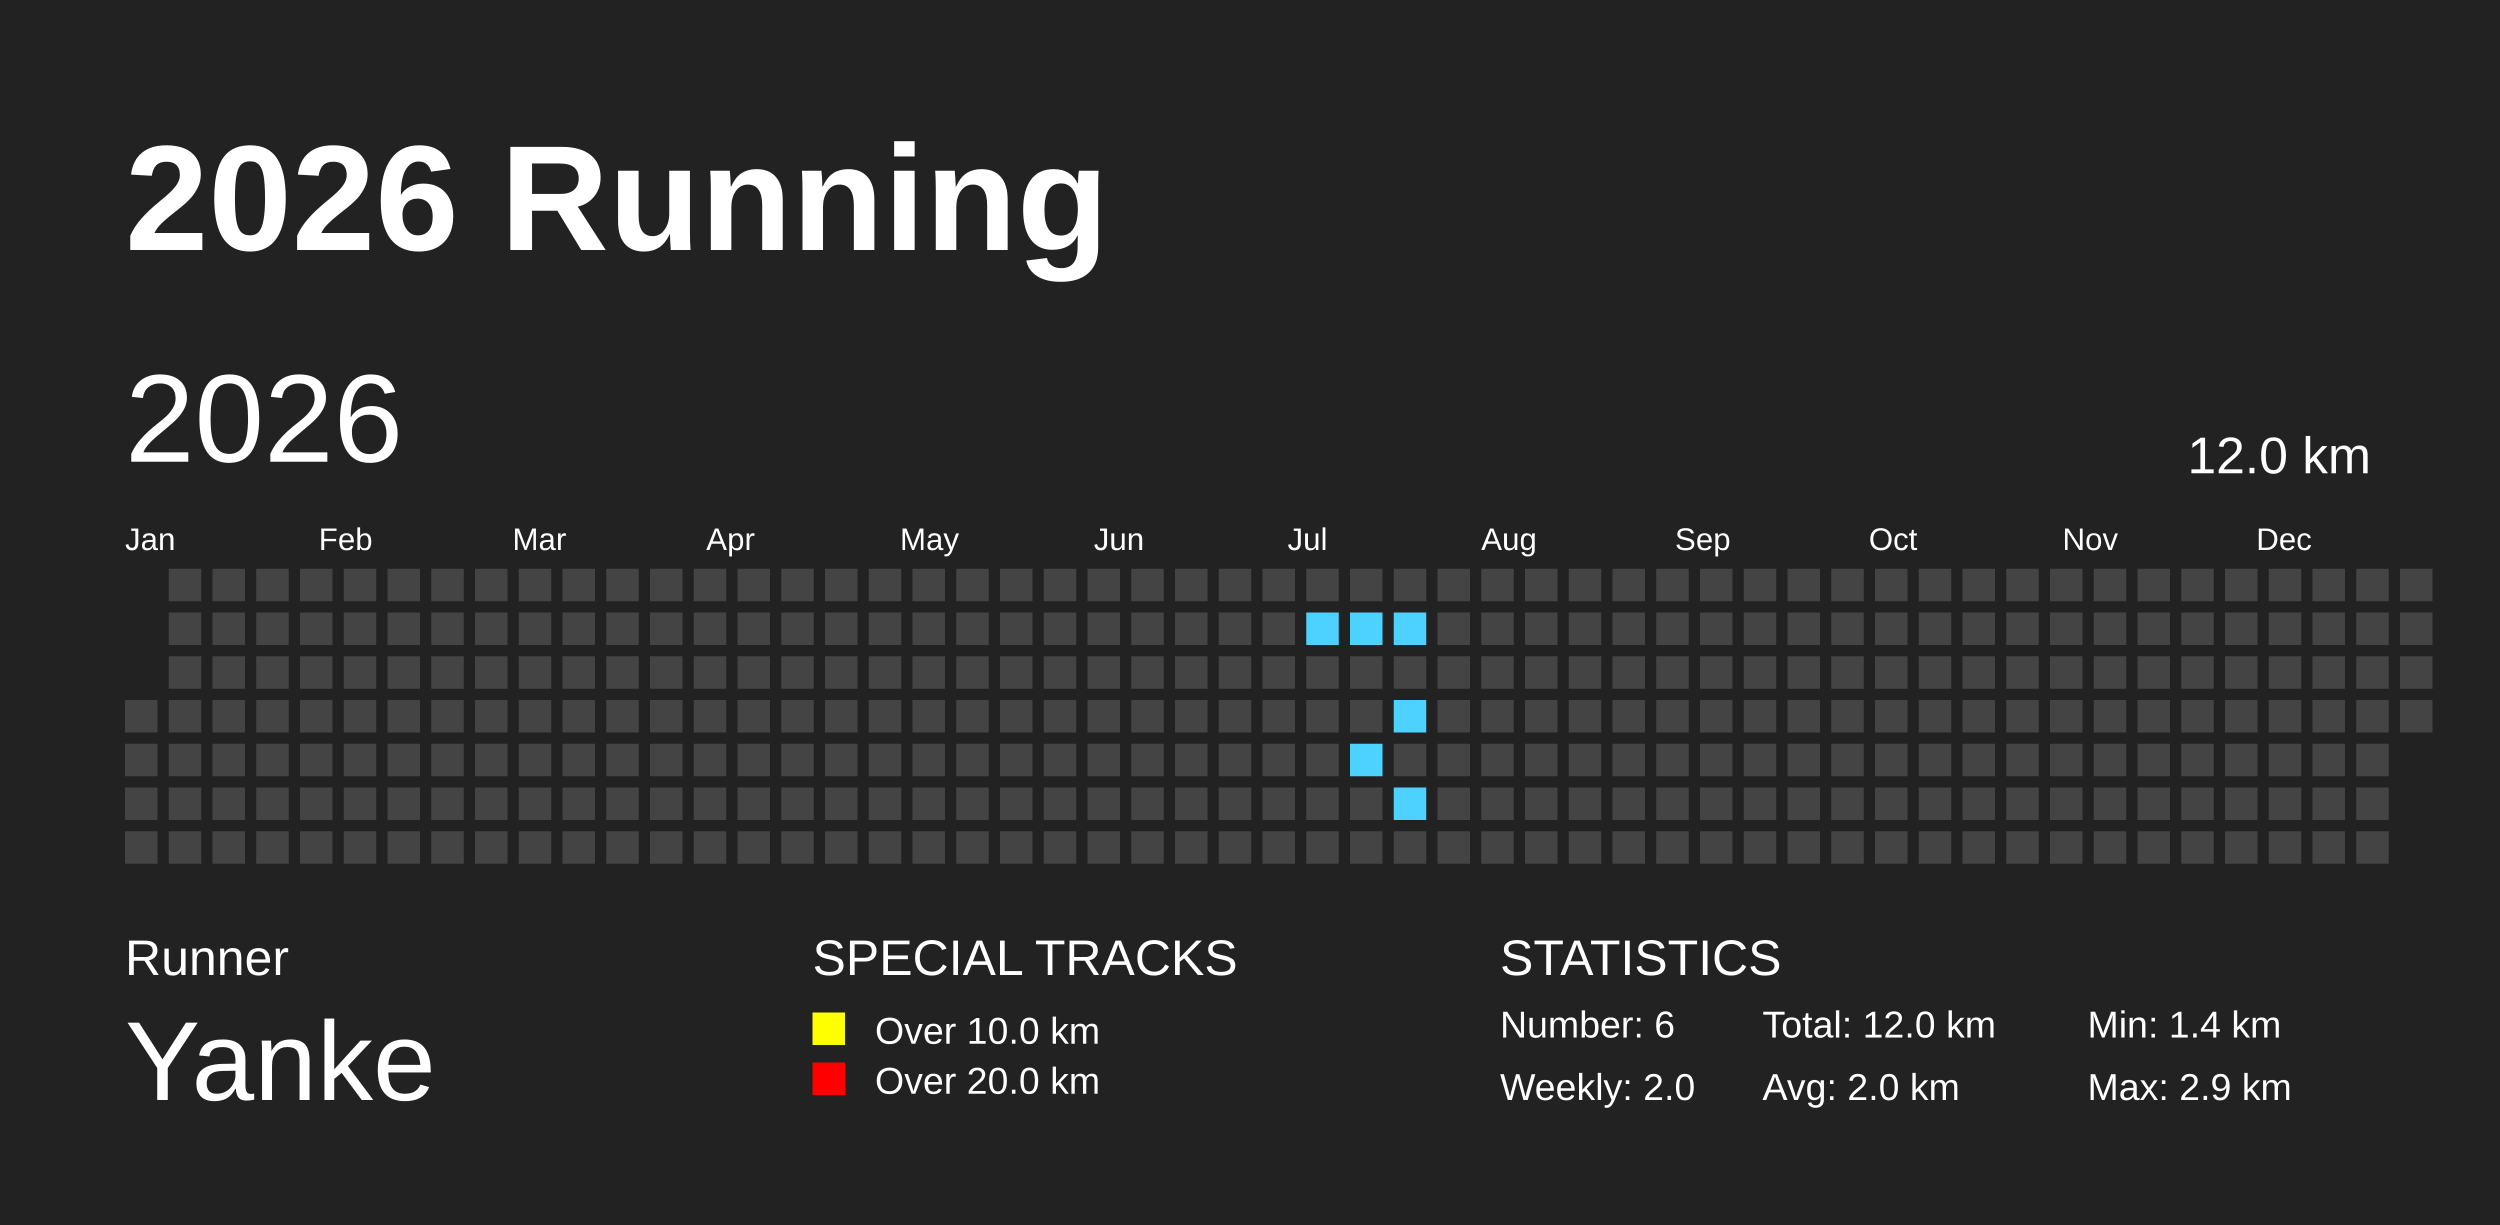
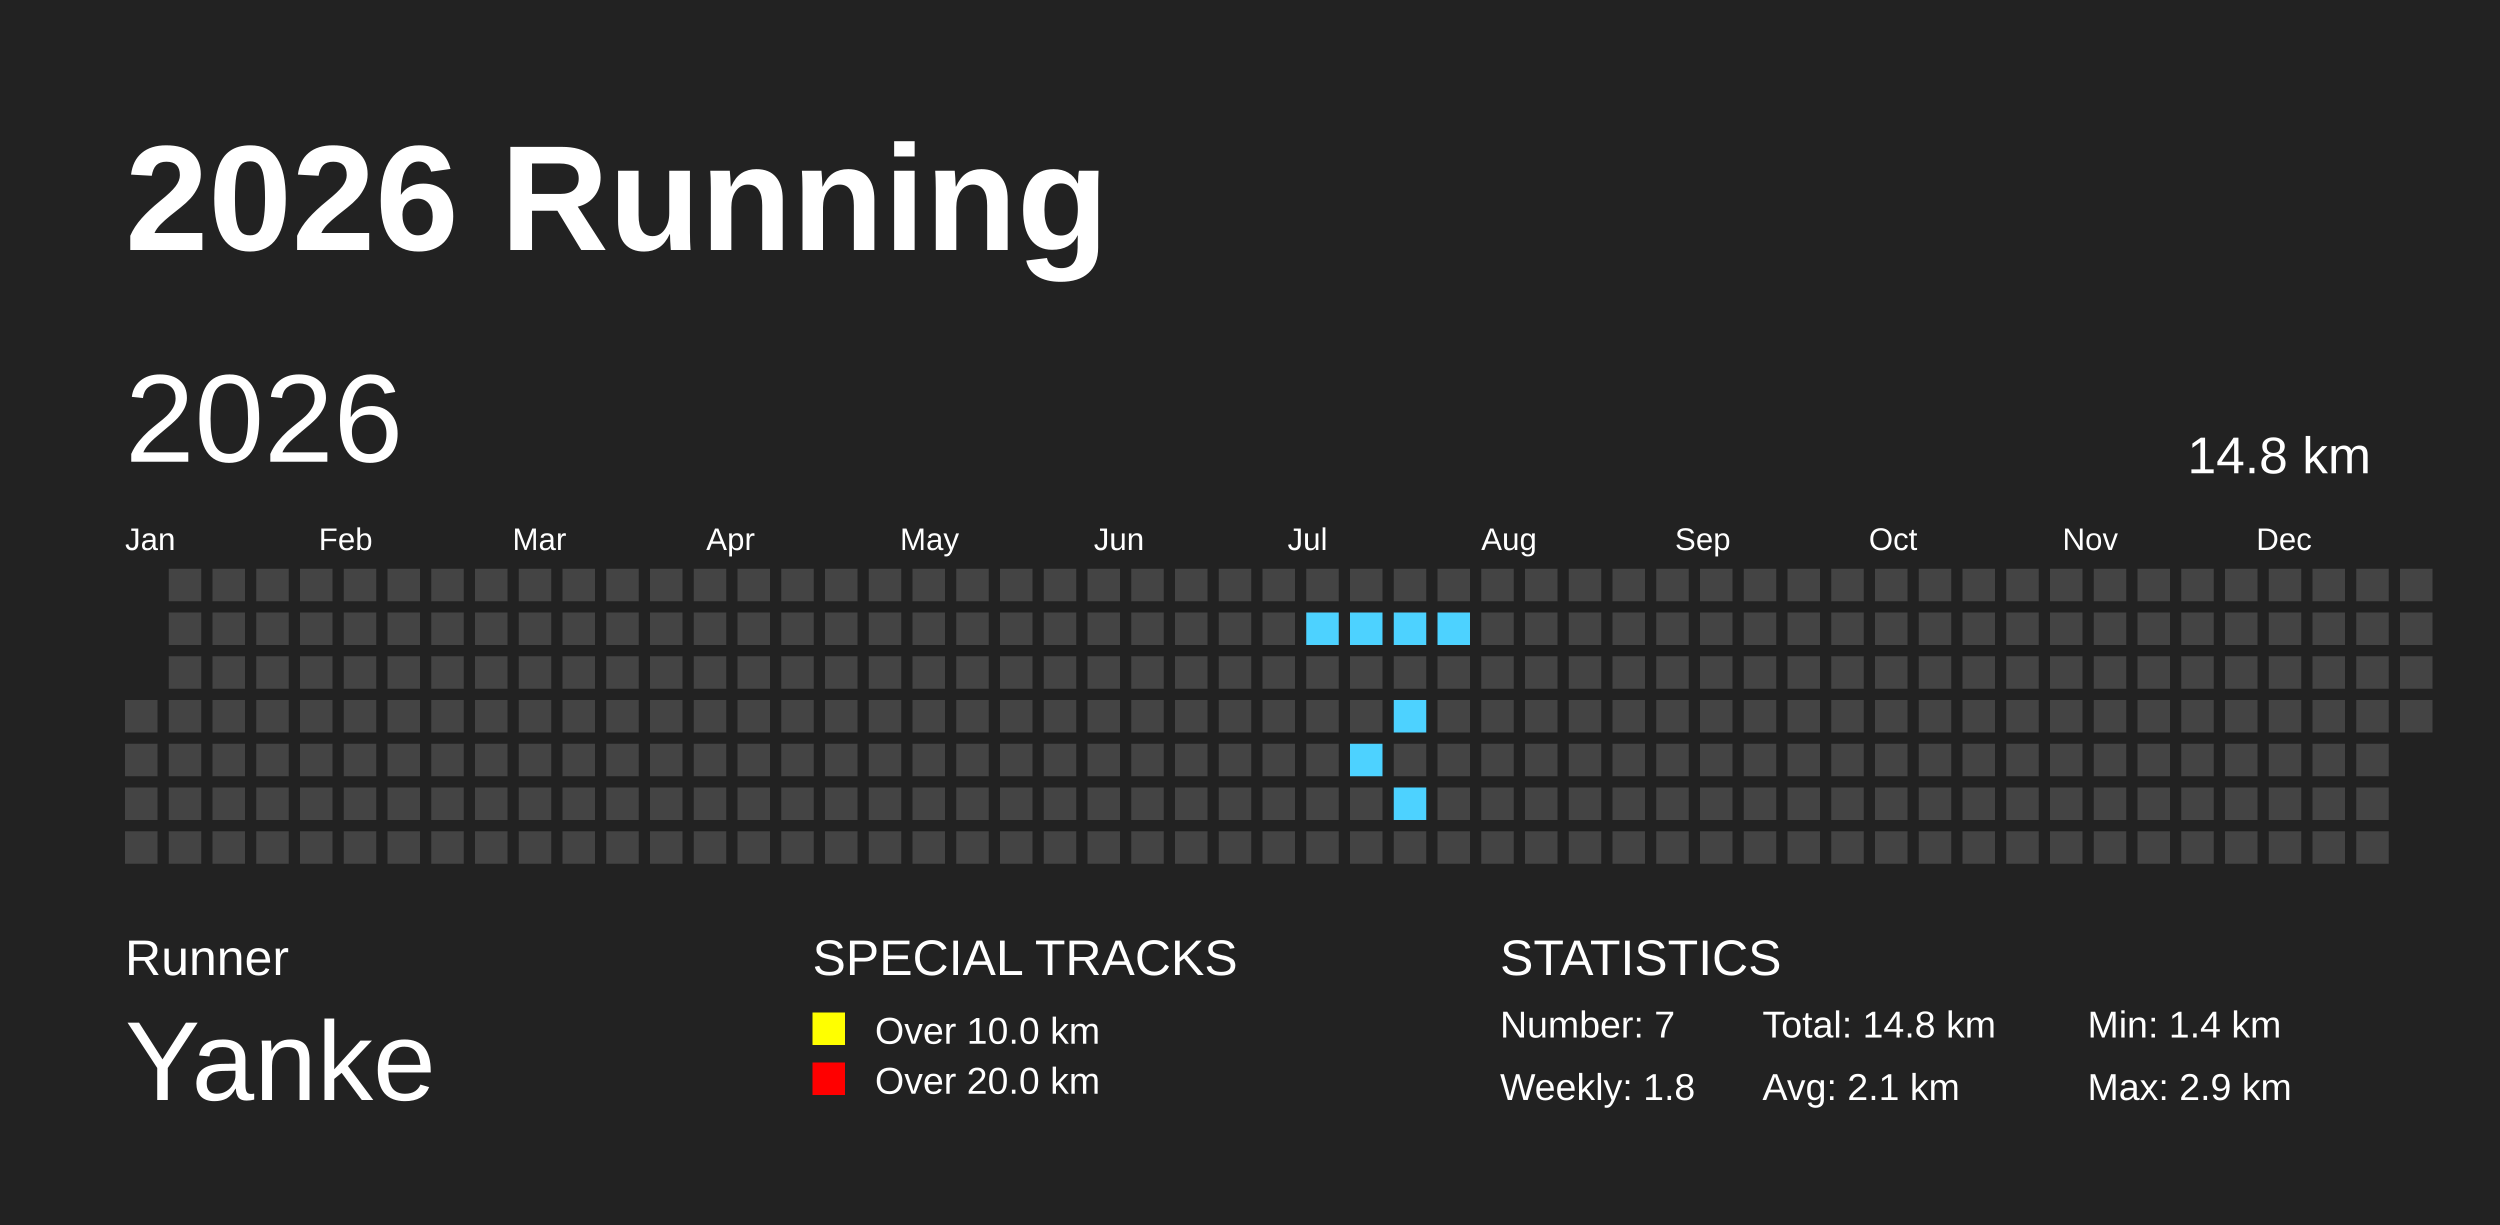
<svg xmlns="http://www.w3.org/2000/svg" baseProfile="full" height="98mm" version="1.1" viewBox="0,0,200,98" width="200mm">
  <defs>
    <pattern height="2" id="indoor-stripe" patternUnits="userSpaceOnUse" width="2">
      <line stroke="white" stroke-opacity="0.45" stroke-width="0.5" x1="0" x2="2" y1="2" y2="0" />
    </pattern>
  </defs>
  <rect fill="#222222" height="98" width="200" x="0" y="0" />
  <text fill="#FFFFFF" style="font-size:12px; font-family:Arial; font-weight:bold;" x="10" y="20">2026 Running</text>
  <text fill="#FFFFFF" style="font-size:4px; font-family:Arial" x="10" y="78">Runner</text>
  <text fill="#FFFFFF" style="font-size:9px; font-family:Arial" x="10" y="88">Yanke</text>
  <text fill="#FFFFFF" style="font-size:4px; font-family:Arial" x="65" y="78">SPECIAL TRACKS</text>
  <rect fill="yellow" height="2.6" width="2.6" x="65" y="81" />
  <text fill="#FFFFFF" style="font-size:3px; font-family:Arial" x="70" y="83.5">Over 10.0 km</text>
  <rect fill="red" height="2.6" width="2.6" x="65" y="85" />
  <text fill="#FFFFFF" style="font-size:3px; font-family:Arial" x="70" y="87.5">Over 20.0 km</text>
  <text fill="#FFFFFF" style="font-size:4px; font-family:Arial" x="120" y="78">STATISTICS</text>
-   <text fill="#FFFFFF" style="font-size:3px; font-family:Arial" x="120" y="83">Number: 6</text>
-   <text fill="#FFFFFF" style="font-size:3px; font-family:Arial" x="120" y="88">Weekly: 2.0</text>
-   <text fill="#FFFFFF" style="font-size:3px; font-family:Arial" x="141" y="83">Total: 12.0 km</text>
-   <text fill="#FFFFFF" style="font-size:3px; font-family:Arial" x="141" y="88">Avg: 2.0 km</text>
+   <text fill="#FFFFFF" style="font-size:3px; font-family:Arial" x="120" y="83">Number: 7</text>
+   <text fill="#FFFFFF" style="font-size:3px; font-family:Arial" x="120" y="88">Weekly: 1.8</text>
+   <text fill="#FFFFFF" style="font-size:3px; font-family:Arial" x="141" y="83">Total: 14.8 km</text>
+   <text fill="#FFFFFF" style="font-size:3px; font-family:Arial" x="141" y="88">Avg: 2.1 km</text>
  <text fill="#FFFFFF" style="font-size:3px; font-family:Arial" x="167" y="83">Min: 1.4 km</text>
  <text fill="#FFFFFF" style="font-size:3px; font-family:Arial" x="167" y="88">Max: 2.9 km</text>
  <text dominant-baseline="hanging" fill="#FFFFFF" style="font-size:10.0px; font-family:Arial;" x="10" y="30">2026</text>
-   <text dominant-baseline="hanging" fill="#FFFFFF" style="font-size:4.125px; font-family:Arial;" x="175" y="35">12.0 km</text>
+   <text dominant-baseline="hanging" fill="#FFFFFF" style="font-size:4.125px; font-family:Arial;" x="175" y="35">14.8 km</text>
  <text fill="#FFFFFF" style="font-size:2.5px; font-family:Arial" x="10.0" y="44">Jan</text>
  <text fill="#FFFFFF" style="font-size:2.5px; font-family:Arial" x="25.5" y="44">Feb</text>
  <text fill="#FFFFFF" style="font-size:2.5px; font-family:Arial" x="41.0" y="44">Mar</text>
  <text fill="#FFFFFF" style="font-size:2.5px; font-family:Arial" x="56.5" y="44">Apr</text>
  <text fill="#FFFFFF" style="font-size:2.5px; font-family:Arial" x="72.0" y="44">May</text>
  <text fill="#FFFFFF" style="font-size:2.5px; font-family:Arial" x="87.5" y="44">Jun</text>
  <text fill="#FFFFFF" style="font-size:2.5px; font-family:Arial" x="103.0" y="44">Jul</text>
  <text fill="#FFFFFF" style="font-size:2.5px; font-family:Arial" x="118.5" y="44">Aug</text>
  <text fill="#FFFFFF" style="font-size:2.5px; font-family:Arial" x="134.0" y="44">Sep</text>
  <text fill="#FFFFFF" style="font-size:2.5px; font-family:Arial" x="149.5" y="44">Oct</text>
  <text fill="#FFFFFF" style="font-size:2.5px; font-family:Arial" x="165.0" y="44">Nov</text>
  <text fill="#FFFFFF" style="font-size:2.5px; font-family:Arial" x="180.5" y="44">Dec</text>
  <rect fill="#444444" height="2.6" width="2.6" x="10.0" y="56.0" />
  <rect fill="#444444" height="2.6" width="2.6" x="10.0" y="59.5" />
  <rect fill="#444444" height="2.6" width="2.6" x="10.0" y="63.0" />
  <rect fill="#444444" height="2.6" width="2.6" x="10.0" y="66.5" />
  <rect fill="#444444" height="2.6" width="2.6" x="13.5" y="45.5" />
  <rect fill="#444444" height="2.6" width="2.6" x="13.5" y="49.0" />
  <rect fill="#444444" height="2.6" width="2.6" x="13.5" y="52.5" />
  <rect fill="#444444" height="2.6" width="2.6" x="13.5" y="56.0" />
  <rect fill="#444444" height="2.6" width="2.6" x="13.5" y="59.5" />
  <rect fill="#444444" height="2.6" width="2.6" x="13.5" y="63.0" />
  <rect fill="#444444" height="2.6" width="2.6" x="13.5" y="66.5" />
  <rect fill="#444444" height="2.6" width="2.6" x="17.0" y="45.5" />
  <rect fill="#444444" height="2.6" width="2.6" x="17.0" y="49.0" />
  <rect fill="#444444" height="2.6" width="2.6" x="17.0" y="52.5" />
  <rect fill="#444444" height="2.6" width="2.6" x="17.0" y="56.0" />
  <rect fill="#444444" height="2.6" width="2.6" x="17.0" y="59.5" />
  <rect fill="#444444" height="2.6" width="2.6" x="17.0" y="63.0" />
  <rect fill="#444444" height="2.6" width="2.6" x="17.0" y="66.5" />
  <rect fill="#444444" height="2.6" width="2.6" x="20.5" y="45.5" />
  <rect fill="#444444" height="2.6" width="2.6" x="20.5" y="49.0" />
  <rect fill="#444444" height="2.6" width="2.6" x="20.5" y="52.5" />
  <rect fill="#444444" height="2.6" width="2.6" x="20.5" y="56.0" />
  <rect fill="#444444" height="2.6" width="2.6" x="20.5" y="59.5" />
  <rect fill="#444444" height="2.6" width="2.6" x="20.5" y="63.0" />
  <rect fill="#444444" height="2.6" width="2.6" x="20.5" y="66.5" />
  <rect fill="#444444" height="2.6" width="2.6" x="24.0" y="45.5" />
  <rect fill="#444444" height="2.6" width="2.6" x="24.0" y="49.0" />
  <rect fill="#444444" height="2.6" width="2.6" x="24.0" y="52.5" />
  <rect fill="#444444" height="2.6" width="2.6" x="24.0" y="56.0" />
  <rect fill="#444444" height="2.6" width="2.6" x="24.0" y="59.5" />
  <rect fill="#444444" height="2.6" width="2.6" x="24.0" y="63.0" />
  <rect fill="#444444" height="2.6" width="2.6" x="24.0" y="66.5" />
  <rect fill="#444444" height="2.6" width="2.6" x="27.5" y="45.5" />
  <rect fill="#444444" height="2.6" width="2.6" x="27.5" y="49.0" />
  <rect fill="#444444" height="2.6" width="2.6" x="27.5" y="52.5" />
  <rect fill="#444444" height="2.6" width="2.6" x="27.5" y="56.0" />
  <rect fill="#444444" height="2.6" width="2.6" x="27.5" y="59.5" />
  <rect fill="#444444" height="2.6" width="2.6" x="27.5" y="63.0" />
  <rect fill="#444444" height="2.6" width="2.6" x="27.5" y="66.5" />
  <rect fill="#444444" height="2.6" width="2.6" x="31.0" y="45.5" />
  <rect fill="#444444" height="2.6" width="2.6" x="31.0" y="49.0" />
  <rect fill="#444444" height="2.6" width="2.6" x="31.0" y="52.5" />
  <rect fill="#444444" height="2.6" width="2.6" x="31.0" y="56.0" />
  <rect fill="#444444" height="2.6" width="2.6" x="31.0" y="59.5" />
  <rect fill="#444444" height="2.6" width="2.6" x="31.0" y="63.0" />
  <rect fill="#444444" height="2.6" width="2.6" x="31.0" y="66.5" />
  <rect fill="#444444" height="2.6" width="2.6" x="34.5" y="45.5" />
  <rect fill="#444444" height="2.6" width="2.6" x="34.5" y="49.0" />
  <rect fill="#444444" height="2.6" width="2.6" x="34.5" y="52.5" />
  <rect fill="#444444" height="2.6" width="2.6" x="34.5" y="56.0" />
  <rect fill="#444444" height="2.6" width="2.6" x="34.5" y="59.5" />
  <rect fill="#444444" height="2.6" width="2.6" x="34.5" y="63.0" />
  <rect fill="#444444" height="2.6" width="2.6" x="34.5" y="66.5" />
  <rect fill="#444444" height="2.6" width="2.6" x="38.0" y="45.5" />
  <rect fill="#444444" height="2.6" width="2.6" x="38.0" y="49.0" />
  <rect fill="#444444" height="2.6" width="2.6" x="38.0" y="52.5" />
  <rect fill="#444444" height="2.6" width="2.6" x="38.0" y="56.0" />
  <rect fill="#444444" height="2.6" width="2.6" x="38.0" y="59.5" />
  <rect fill="#444444" height="2.6" width="2.6" x="38.0" y="63.0" />
  <rect fill="#444444" height="2.6" width="2.6" x="38.0" y="66.5" />
  <rect fill="#444444" height="2.6" width="2.6" x="41.5" y="45.5" />
  <rect fill="#444444" height="2.6" width="2.6" x="41.5" y="49.0" />
  <rect fill="#444444" height="2.6" width="2.6" x="41.5" y="52.5" />
  <rect fill="#444444" height="2.6" width="2.6" x="41.5" y="56.0" />
  <rect fill="#444444" height="2.6" width="2.6" x="41.5" y="59.5" />
  <rect fill="#444444" height="2.6" width="2.6" x="41.5" y="63.0" />
  <rect fill="#444444" height="2.6" width="2.6" x="41.5" y="66.5" />
  <rect fill="#444444" height="2.6" width="2.6" x="45.0" y="45.5" />
  <rect fill="#444444" height="2.6" width="2.6" x="45.0" y="49.0" />
  <rect fill="#444444" height="2.6" width="2.6" x="45.0" y="52.5" />
  <rect fill="#444444" height="2.6" width="2.6" x="45.0" y="56.0" />
  <rect fill="#444444" height="2.6" width="2.6" x="45.0" y="59.5" />
  <rect fill="#444444" height="2.6" width="2.6" x="45.0" y="63.0" />
  <rect fill="#444444" height="2.6" width="2.6" x="45.0" y="66.5" />
  <rect fill="#444444" height="2.6" width="2.6" x="48.5" y="45.5" />
  <rect fill="#444444" height="2.6" width="2.6" x="48.5" y="49.0" />
  <rect fill="#444444" height="2.6" width="2.6" x="48.5" y="52.5" />
  <rect fill="#444444" height="2.6" width="2.6" x="48.5" y="56.0" />
  <rect fill="#444444" height="2.6" width="2.6" x="48.5" y="59.5" />
  <rect fill="#444444" height="2.6" width="2.6" x="48.5" y="63.0" />
  <rect fill="#444444" height="2.6" width="2.6" x="48.5" y="66.5" />
  <rect fill="#444444" height="2.6" width="2.6" x="52.0" y="45.5" />
  <rect fill="#444444" height="2.6" width="2.6" x="52.0" y="49.0" />
  <rect fill="#444444" height="2.6" width="2.6" x="52.0" y="52.5" />
  <rect fill="#444444" height="2.6" width="2.6" x="52.0" y="56.0" />
  <rect fill="#444444" height="2.6" width="2.6" x="52.0" y="59.5" />
  <rect fill="#444444" height="2.6" width="2.6" x="52.0" y="63.0" />
  <rect fill="#444444" height="2.6" width="2.6" x="52.0" y="66.5" />
  <rect fill="#444444" height="2.6" width="2.6" x="55.5" y="45.5" />
  <rect fill="#444444" height="2.6" width="2.6" x="55.5" y="49.0" />
  <rect fill="#444444" height="2.6" width="2.6" x="55.5" y="52.5" />
  <rect fill="#444444" height="2.6" width="2.6" x="55.5" y="56.0" />
  <rect fill="#444444" height="2.6" width="2.6" x="55.5" y="59.5" />
  <rect fill="#444444" height="2.6" width="2.6" x="55.5" y="63.0" />
  <rect fill="#444444" height="2.6" width="2.6" x="55.5" y="66.5" />
  <rect fill="#444444" height="2.6" width="2.6" x="59.0" y="45.5" />
  <rect fill="#444444" height="2.6" width="2.6" x="59.0" y="49.0" />
  <rect fill="#444444" height="2.6" width="2.6" x="59.0" y="52.5" />
  <rect fill="#444444" height="2.6" width="2.6" x="59.0" y="56.0" />
  <rect fill="#444444" height="2.6" width="2.6" x="59.0" y="59.5" />
  <rect fill="#444444" height="2.6" width="2.6" x="59.0" y="63.0" />
  <rect fill="#444444" height="2.6" width="2.6" x="59.0" y="66.5" />
  <rect fill="#444444" height="2.6" width="2.6" x="62.5" y="45.5" />
  <rect fill="#444444" height="2.6" width="2.6" x="62.5" y="49.0" />
  <rect fill="#444444" height="2.6" width="2.6" x="62.5" y="52.5" />
  <rect fill="#444444" height="2.6" width="2.6" x="62.5" y="56.0" />
  <rect fill="#444444" height="2.6" width="2.6" x="62.5" y="59.5" />
  <rect fill="#444444" height="2.6" width="2.6" x="62.5" y="63.0" />
  <rect fill="#444444" height="2.6" width="2.6" x="62.5" y="66.5" />
  <rect fill="#444444" height="2.6" width="2.6" x="66.0" y="45.5" />
  <rect fill="#444444" height="2.6" width="2.6" x="66.0" y="49.0" />
  <rect fill="#444444" height="2.6" width="2.6" x="66.0" y="52.5" />
  <rect fill="#444444" height="2.6" width="2.6" x="66.0" y="56.0" />
  <rect fill="#444444" height="2.6" width="2.6" x="66.0" y="59.5" />
  <rect fill="#444444" height="2.6" width="2.6" x="66.0" y="63.0" />
  <rect fill="#444444" height="2.6" width="2.6" x="66.0" y="66.5" />
  <rect fill="#444444" height="2.6" width="2.6" x="69.5" y="45.5" />
  <rect fill="#444444" height="2.6" width="2.6" x="69.5" y="49.0" />
  <rect fill="#444444" height="2.6" width="2.6" x="69.5" y="52.5" />
  <rect fill="#444444" height="2.6" width="2.6" x="69.5" y="56.0" />
  <rect fill="#444444" height="2.6" width="2.6" x="69.5" y="59.5" />
  <rect fill="#444444" height="2.6" width="2.6" x="69.5" y="63.0" />
  <rect fill="#444444" height="2.6" width="2.6" x="69.5" y="66.5" />
  <rect fill="#444444" height="2.6" width="2.6" x="73.0" y="45.5" />
  <rect fill="#444444" height="2.6" width="2.6" x="73.0" y="49.0" />
  <rect fill="#444444" height="2.6" width="2.6" x="73.0" y="52.5" />
  <rect fill="#444444" height="2.6" width="2.6" x="73.0" y="56.0" />
  <rect fill="#444444" height="2.6" width="2.6" x="73.0" y="59.5" />
  <rect fill="#444444" height="2.6" width="2.6" x="73.0" y="63.0" />
  <rect fill="#444444" height="2.6" width="2.6" x="73.0" y="66.5" />
  <rect fill="#444444" height="2.6" width="2.6" x="76.5" y="45.5" />
  <rect fill="#444444" height="2.6" width="2.6" x="76.5" y="49.0" />
  <rect fill="#444444" height="2.6" width="2.6" x="76.5" y="52.5" />
  <rect fill="#444444" height="2.6" width="2.6" x="76.5" y="56.0" />
  <rect fill="#444444" height="2.6" width="2.6" x="76.5" y="59.5" />
  <rect fill="#444444" height="2.6" width="2.6" x="76.5" y="63.0" />
  <rect fill="#444444" height="2.6" width="2.6" x="76.5" y="66.5" />
  <rect fill="#444444" height="2.6" width="2.6" x="80.0" y="45.5" />
  <rect fill="#444444" height="2.6" width="2.6" x="80.0" y="49.0" />
  <rect fill="#444444" height="2.6" width="2.6" x="80.0" y="52.5" />
  <rect fill="#444444" height="2.6" width="2.6" x="80.0" y="56.0" />
  <rect fill="#444444" height="2.6" width="2.6" x="80.0" y="59.5" />
  <rect fill="#444444" height="2.6" width="2.6" x="80.0" y="63.0" />
  <rect fill="#444444" height="2.6" width="2.6" x="80.0" y="66.5" />
  <rect fill="#444444" height="2.6" width="2.6" x="83.5" y="45.5" />
  <rect fill="#444444" height="2.6" width="2.6" x="83.5" y="49.0" />
  <rect fill="#444444" height="2.6" width="2.6" x="83.5" y="52.5" />
  <rect fill="#444444" height="2.6" width="2.6" x="83.5" y="56.0" />
  <rect fill="#444444" height="2.6" width="2.6" x="83.5" y="59.5" />
  <rect fill="#444444" height="2.6" width="2.6" x="83.5" y="63.0" />
  <rect fill="#444444" height="2.6" width="2.6" x="83.5" y="66.5" />
  <rect fill="#444444" height="2.6" width="2.6" x="87.0" y="45.5" />
  <rect fill="#444444" height="2.6" width="2.6" x="87.0" y="49.0" />
  <rect fill="#444444" height="2.6" width="2.6" x="87.0" y="52.5" />
  <rect fill="#444444" height="2.6" width="2.6" x="87.0" y="56.0" />
  <rect fill="#444444" height="2.6" width="2.6" x="87.0" y="59.5" />
  <rect fill="#444444" height="2.6" width="2.6" x="87.0" y="63.0" />
  <rect fill="#444444" height="2.6" width="2.6" x="87.0" y="66.5" />
  <rect fill="#444444" height="2.6" width="2.6" x="90.5" y="45.5" />
  <rect fill="#444444" height="2.6" width="2.6" x="90.5" y="49.0" />
  <rect fill="#444444" height="2.6" width="2.6" x="90.5" y="52.5" />
  <rect fill="#444444" height="2.6" width="2.6" x="90.5" y="56.0" />
  <rect fill="#444444" height="2.6" width="2.6" x="90.5" y="59.5" />
  <rect fill="#444444" height="2.6" width="2.6" x="90.5" y="63.0" />
  <rect fill="#444444" height="2.6" width="2.6" x="90.5" y="66.5" />
  <rect fill="#444444" height="2.6" width="2.6" x="94.0" y="45.5" />
  <rect fill="#444444" height="2.6" width="2.6" x="94.0" y="49.0" />
  <rect fill="#444444" height="2.6" width="2.6" x="94.0" y="52.5" />
  <rect fill="#444444" height="2.6" width="2.6" x="94.0" y="56.0" />
  <rect fill="#444444" height="2.6" width="2.6" x="94.0" y="59.5" />
  <rect fill="#444444" height="2.6" width="2.6" x="94.0" y="63.0" />
  <rect fill="#444444" height="2.6" width="2.6" x="94.0" y="66.5" />
  <rect fill="#444444" height="2.6" width="2.6" x="97.5" y="45.5" />
  <rect fill="#444444" height="2.6" width="2.6" x="97.5" y="49.0" />
  <rect fill="#444444" height="2.6" width="2.6" x="97.5" y="52.5" />
  <rect fill="#444444" height="2.6" width="2.6" x="97.5" y="56.0" />
  <rect fill="#444444" height="2.6" width="2.6" x="97.5" y="59.5" />
  <rect fill="#444444" height="2.6" width="2.6" x="97.5" y="63.0" />
  <rect fill="#444444" height="2.6" width="2.6" x="97.5" y="66.5" />
  <rect fill="#444444" height="2.6" width="2.6" x="101.0" y="45.5" />
  <rect fill="#444444" height="2.6" width="2.6" x="101.0" y="49.0" />
  <rect fill="#444444" height="2.6" width="2.6" x="101.0" y="52.5" />
  <rect fill="#444444" height="2.6" width="2.6" x="101.0" y="56.0" />
  <rect fill="#444444" height="2.6" width="2.6" x="101.0" y="59.5" />
  <rect fill="#444444" height="2.6" width="2.6" x="101.0" y="63.0" />
  <rect fill="#444444" height="2.6" width="2.6" x="101.0" y="66.5" />
  <rect fill="#444444" height="2.6" width="2.6" x="104.5" y="45.5" />
  <rect fill="#4DD2FF" height="2.6" width="2.6" x="104.5" y="49.0" />
  <rect fill="#444444" height="2.6" width="2.6" x="104.5" y="52.5" />
  <rect fill="#444444" height="2.6" width="2.6" x="104.5" y="56.0" />
  <rect fill="#444444" height="2.6" width="2.6" x="104.5" y="59.5" />
  <rect fill="#444444" height="2.6" width="2.6" x="104.5" y="63.0" />
  <rect fill="#444444" height="2.6" width="2.6" x="104.5" y="66.5" />
  <rect fill="#444444" height="2.6" width="2.6" x="108.0" y="45.5" />
  <rect fill="#4DD2FF" height="2.6" width="2.6" x="108.0" y="49.0" />
  <rect fill="#444444" height="2.6" width="2.6" x="108.0" y="52.5" />
  <rect fill="#444444" height="2.6" width="2.6" x="108.0" y="56.0" />
  <rect fill="#4DD2FF" height="2.6" width="2.6" x="108.0" y="59.5" />
  <rect fill="#444444" height="2.6" width="2.6" x="108.0" y="63.0" />
  <rect fill="#444444" height="2.6" width="2.6" x="108.0" y="66.5" />
  <rect fill="#444444" height="2.6" width="2.6" x="111.5" y="45.5" />
  <rect fill="#4DD2FF" height="2.6" width="2.6" x="111.5" y="49.0" />
  <rect fill="#444444" height="2.6" width="2.6" x="111.5" y="52.5" />
  <rect fill="#4DD2FF" height="2.6" width="2.6" x="111.5" y="56.0" />
  <rect fill="#444444" height="2.6" width="2.6" x="111.5" y="59.5" />
  <rect fill="#4DD2FF" height="2.6" width="2.6" x="111.5" y="63.0" />
  <rect fill="#444444" height="2.6" width="2.6" x="111.5" y="66.5" />
  <rect fill="#444444" height="2.6" width="2.6" x="115.0" y="45.5" />
-   <rect fill="#444444" height="2.6" width="2.6" x="115.0" y="49.0" />
+   <rect fill="#4DD2FF" height="2.6" width="2.6" x="115.0" y="49.0" />
  <rect fill="#444444" height="2.6" width="2.6" x="115.0" y="52.5" />
  <rect fill="#444444" height="2.6" width="2.6" x="115.0" y="56.0" />
  <rect fill="#444444" height="2.6" width="2.6" x="115.0" y="59.5" />
  <rect fill="#444444" height="2.6" width="2.6" x="115.0" y="63.0" />
  <rect fill="#444444" height="2.6" width="2.6" x="115.0" y="66.5" />
  <rect fill="#444444" height="2.6" width="2.6" x="118.5" y="45.5" />
  <rect fill="#444444" height="2.6" width="2.6" x="118.5" y="49.0" />
  <rect fill="#444444" height="2.6" width="2.6" x="118.5" y="52.5" />
  <rect fill="#444444" height="2.6" width="2.6" x="118.5" y="56.0" />
  <rect fill="#444444" height="2.6" width="2.6" x="118.5" y="59.5" />
  <rect fill="#444444" height="2.6" width="2.6" x="118.5" y="63.0" />
  <rect fill="#444444" height="2.6" width="2.6" x="118.5" y="66.5" />
  <rect fill="#444444" height="2.6" width="2.6" x="122.0" y="45.5" />
  <rect fill="#444444" height="2.6" width="2.6" x="122.0" y="49.0" />
  <rect fill="#444444" height="2.6" width="2.6" x="122.0" y="52.5" />
  <rect fill="#444444" height="2.6" width="2.6" x="122.0" y="56.0" />
  <rect fill="#444444" height="2.6" width="2.6" x="122.0" y="59.5" />
  <rect fill="#444444" height="2.6" width="2.6" x="122.0" y="63.0" />
  <rect fill="#444444" height="2.6" width="2.6" x="122.0" y="66.5" />
  <rect fill="#444444" height="2.6" width="2.6" x="125.5" y="45.5" />
  <rect fill="#444444" height="2.6" width="2.6" x="125.5" y="49.0" />
  <rect fill="#444444" height="2.6" width="2.6" x="125.5" y="52.5" />
  <rect fill="#444444" height="2.6" width="2.6" x="125.5" y="56.0" />
  <rect fill="#444444" height="2.6" width="2.6" x="125.5" y="59.5" />
  <rect fill="#444444" height="2.6" width="2.6" x="125.5" y="63.0" />
  <rect fill="#444444" height="2.6" width="2.6" x="125.5" y="66.5" />
  <rect fill="#444444" height="2.6" width="2.6" x="129.0" y="45.5" />
  <rect fill="#444444" height="2.6" width="2.6" x="129.0" y="49.0" />
  <rect fill="#444444" height="2.6" width="2.6" x="129.0" y="52.5" />
  <rect fill="#444444" height="2.6" width="2.6" x="129.0" y="56.0" />
  <rect fill="#444444" height="2.6" width="2.6" x="129.0" y="59.5" />
  <rect fill="#444444" height="2.6" width="2.6" x="129.0" y="63.0" />
  <rect fill="#444444" height="2.6" width="2.6" x="129.0" y="66.5" />
  <rect fill="#444444" height="2.6" width="2.6" x="132.5" y="45.5" />
  <rect fill="#444444" height="2.6" width="2.6" x="132.5" y="49.0" />
  <rect fill="#444444" height="2.6" width="2.6" x="132.5" y="52.5" />
  <rect fill="#444444" height="2.6" width="2.6" x="132.5" y="56.0" />
  <rect fill="#444444" height="2.6" width="2.6" x="132.5" y="59.5" />
  <rect fill="#444444" height="2.6" width="2.6" x="132.5" y="63.0" />
  <rect fill="#444444" height="2.6" width="2.6" x="132.5" y="66.5" />
  <rect fill="#444444" height="2.6" width="2.6" x="136.0" y="45.5" />
  <rect fill="#444444" height="2.6" width="2.6" x="136.0" y="49.0" />
  <rect fill="#444444" height="2.6" width="2.6" x="136.0" y="52.5" />
  <rect fill="#444444" height="2.6" width="2.6" x="136.0" y="56.0" />
  <rect fill="#444444" height="2.6" width="2.6" x="136.0" y="59.5" />
  <rect fill="#444444" height="2.6" width="2.6" x="136.0" y="63.0" />
  <rect fill="#444444" height="2.6" width="2.6" x="136.0" y="66.5" />
  <rect fill="#444444" height="2.6" width="2.6" x="139.5" y="45.5" />
  <rect fill="#444444" height="2.6" width="2.6" x="139.5" y="49.0" />
  <rect fill="#444444" height="2.6" width="2.6" x="139.5" y="52.5" />
  <rect fill="#444444" height="2.6" width="2.6" x="139.5" y="56.0" />
  <rect fill="#444444" height="2.6" width="2.6" x="139.5" y="59.5" />
  <rect fill="#444444" height="2.6" width="2.6" x="139.5" y="63.0" />
  <rect fill="#444444" height="2.6" width="2.6" x="139.5" y="66.5" />
  <rect fill="#444444" height="2.6" width="2.6" x="143.0" y="45.5" />
  <rect fill="#444444" height="2.6" width="2.6" x="143.0" y="49.0" />
  <rect fill="#444444" height="2.6" width="2.6" x="143.0" y="52.5" />
  <rect fill="#444444" height="2.6" width="2.6" x="143.0" y="56.0" />
  <rect fill="#444444" height="2.6" width="2.6" x="143.0" y="59.5" />
  <rect fill="#444444" height="2.6" width="2.6" x="143.0" y="63.0" />
  <rect fill="#444444" height="2.6" width="2.6" x="143.0" y="66.5" />
  <rect fill="#444444" height="2.6" width="2.6" x="146.5" y="45.5" />
  <rect fill="#444444" height="2.6" width="2.6" x="146.5" y="49.0" />
  <rect fill="#444444" height="2.6" width="2.6" x="146.5" y="52.5" />
  <rect fill="#444444" height="2.6" width="2.6" x="146.5" y="56.0" />
  <rect fill="#444444" height="2.6" width="2.6" x="146.5" y="59.5" />
  <rect fill="#444444" height="2.6" width="2.6" x="146.5" y="63.0" />
  <rect fill="#444444" height="2.6" width="2.6" x="146.5" y="66.5" />
  <rect fill="#444444" height="2.6" width="2.6" x="150.0" y="45.5" />
  <rect fill="#444444" height="2.6" width="2.6" x="150.0" y="49.0" />
  <rect fill="#444444" height="2.6" width="2.6" x="150.0" y="52.5" />
  <rect fill="#444444" height="2.6" width="2.6" x="150.0" y="56.0" />
  <rect fill="#444444" height="2.6" width="2.6" x="150.0" y="59.5" />
  <rect fill="#444444" height="2.6" width="2.6" x="150.0" y="63.0" />
  <rect fill="#444444" height="2.6" width="2.6" x="150.0" y="66.5" />
  <rect fill="#444444" height="2.6" width="2.6" x="153.5" y="45.5" />
  <rect fill="#444444" height="2.6" width="2.6" x="153.5" y="49.0" />
  <rect fill="#444444" height="2.6" width="2.6" x="153.5" y="52.5" />
  <rect fill="#444444" height="2.6" width="2.6" x="153.5" y="56.0" />
  <rect fill="#444444" height="2.6" width="2.6" x="153.5" y="59.5" />
  <rect fill="#444444" height="2.6" width="2.6" x="153.5" y="63.0" />
  <rect fill="#444444" height="2.6" width="2.6" x="153.5" y="66.5" />
  <rect fill="#444444" height="2.6" width="2.6" x="157.0" y="45.5" />
  <rect fill="#444444" height="2.6" width="2.6" x="157.0" y="49.0" />
  <rect fill="#444444" height="2.6" width="2.6" x="157.0" y="52.5" />
  <rect fill="#444444" height="2.6" width="2.6" x="157.0" y="56.0" />
  <rect fill="#444444" height="2.6" width="2.6" x="157.0" y="59.5" />
  <rect fill="#444444" height="2.6" width="2.6" x="157.0" y="63.0" />
  <rect fill="#444444" height="2.6" width="2.6" x="157.0" y="66.5" />
  <rect fill="#444444" height="2.6" width="2.6" x="160.5" y="45.5" />
  <rect fill="#444444" height="2.6" width="2.6" x="160.5" y="49.0" />
  <rect fill="#444444" height="2.6" width="2.6" x="160.5" y="52.5" />
  <rect fill="#444444" height="2.6" width="2.6" x="160.5" y="56.0" />
  <rect fill="#444444" height="2.6" width="2.6" x="160.5" y="59.5" />
  <rect fill="#444444" height="2.6" width="2.6" x="160.5" y="63.0" />
  <rect fill="#444444" height="2.6" width="2.6" x="160.5" y="66.5" />
  <rect fill="#444444" height="2.6" width="2.6" x="164.0" y="45.5" />
  <rect fill="#444444" height="2.6" width="2.6" x="164.0" y="49.0" />
  <rect fill="#444444" height="2.6" width="2.6" x="164.0" y="52.5" />
  <rect fill="#444444" height="2.6" width="2.6" x="164.0" y="56.0" />
  <rect fill="#444444" height="2.6" width="2.6" x="164.0" y="59.5" />
  <rect fill="#444444" height="2.6" width="2.6" x="164.0" y="63.0" />
  <rect fill="#444444" height="2.6" width="2.6" x="164.0" y="66.5" />
  <rect fill="#444444" height="2.6" width="2.6" x="167.5" y="45.5" />
  <rect fill="#444444" height="2.6" width="2.6" x="167.5" y="49.0" />
  <rect fill="#444444" height="2.6" width="2.6" x="167.5" y="52.5" />
  <rect fill="#444444" height="2.6" width="2.6" x="167.5" y="56.0" />
  <rect fill="#444444" height="2.6" width="2.6" x="167.5" y="59.5" />
  <rect fill="#444444" height="2.6" width="2.6" x="167.5" y="63.0" />
  <rect fill="#444444" height="2.6" width="2.6" x="167.5" y="66.5" />
  <rect fill="#444444" height="2.6" width="2.6" x="171.0" y="45.5" />
  <rect fill="#444444" height="2.6" width="2.6" x="171.0" y="49.0" />
  <rect fill="#444444" height="2.6" width="2.6" x="171.0" y="52.5" />
  <rect fill="#444444" height="2.6" width="2.6" x="171.0" y="56.0" />
  <rect fill="#444444" height="2.6" width="2.6" x="171.0" y="59.5" />
  <rect fill="#444444" height="2.6" width="2.6" x="171.0" y="63.0" />
  <rect fill="#444444" height="2.6" width="2.6" x="171.0" y="66.5" />
  <rect fill="#444444" height="2.6" width="2.6" x="174.5" y="45.5" />
  <rect fill="#444444" height="2.6" width="2.6" x="174.5" y="49.0" />
  <rect fill="#444444" height="2.6" width="2.6" x="174.5" y="52.5" />
  <rect fill="#444444" height="2.6" width="2.6" x="174.5" y="56.0" />
  <rect fill="#444444" height="2.6" width="2.6" x="174.5" y="59.5" />
  <rect fill="#444444" height="2.6" width="2.6" x="174.5" y="63.0" />
  <rect fill="#444444" height="2.6" width="2.6" x="174.5" y="66.5" />
  <rect fill="#444444" height="2.6" width="2.6" x="178.0" y="45.5" />
  <rect fill="#444444" height="2.6" width="2.6" x="178.0" y="49.0" />
  <rect fill="#444444" height="2.6" width="2.6" x="178.0" y="52.5" />
  <rect fill="#444444" height="2.6" width="2.6" x="178.0" y="56.0" />
  <rect fill="#444444" height="2.6" width="2.6" x="178.0" y="59.5" />
  <rect fill="#444444" height="2.6" width="2.6" x="178.0" y="63.0" />
  <rect fill="#444444" height="2.6" width="2.6" x="178.0" y="66.5" />
  <rect fill="#444444" height="2.6" width="2.6" x="181.5" y="45.5" />
  <rect fill="#444444" height="2.6" width="2.6" x="181.5" y="49.0" />
  <rect fill="#444444" height="2.6" width="2.6" x="181.5" y="52.5" />
  <rect fill="#444444" height="2.6" width="2.6" x="181.5" y="56.0" />
  <rect fill="#444444" height="2.6" width="2.6" x="181.5" y="59.5" />
  <rect fill="#444444" height="2.6" width="2.6" x="181.5" y="63.0" />
  <rect fill="#444444" height="2.6" width="2.6" x="181.5" y="66.5" />
  <rect fill="#444444" height="2.6" width="2.6" x="185.0" y="45.5" />
  <rect fill="#444444" height="2.6" width="2.6" x="185.0" y="49.0" />
  <rect fill="#444444" height="2.6" width="2.6" x="185.0" y="52.5" />
  <rect fill="#444444" height="2.6" width="2.6" x="185.0" y="56.0" />
  <rect fill="#444444" height="2.6" width="2.6" x="185.0" y="59.5" />
  <rect fill="#444444" height="2.6" width="2.6" x="185.0" y="63.0" />
  <rect fill="#444444" height="2.6" width="2.6" x="185.0" y="66.5" />
  <rect fill="#444444" height="2.6" width="2.6" x="188.5" y="45.5" />
  <rect fill="#444444" height="2.6" width="2.6" x="188.5" y="49.0" />
  <rect fill="#444444" height="2.6" width="2.6" x="188.5" y="52.5" />
  <rect fill="#444444" height="2.6" width="2.6" x="188.5" y="56.0" />
  <rect fill="#444444" height="2.6" width="2.6" x="188.5" y="59.5" />
  <rect fill="#444444" height="2.6" width="2.6" x="188.5" y="63.0" />
  <rect fill="#444444" height="2.6" width="2.6" x="188.5" y="66.5" />
  <rect fill="#444444" height="2.6" width="2.6" x="192.0" y="45.5" />
  <rect fill="#444444" height="2.6" width="2.6" x="192.0" y="49.0" />
  <rect fill="#444444" height="2.6" width="2.6" x="192.0" y="52.5" />
  <rect fill="#444444" height="2.6" width="2.6" x="192.0" y="56.0" />
</svg>
